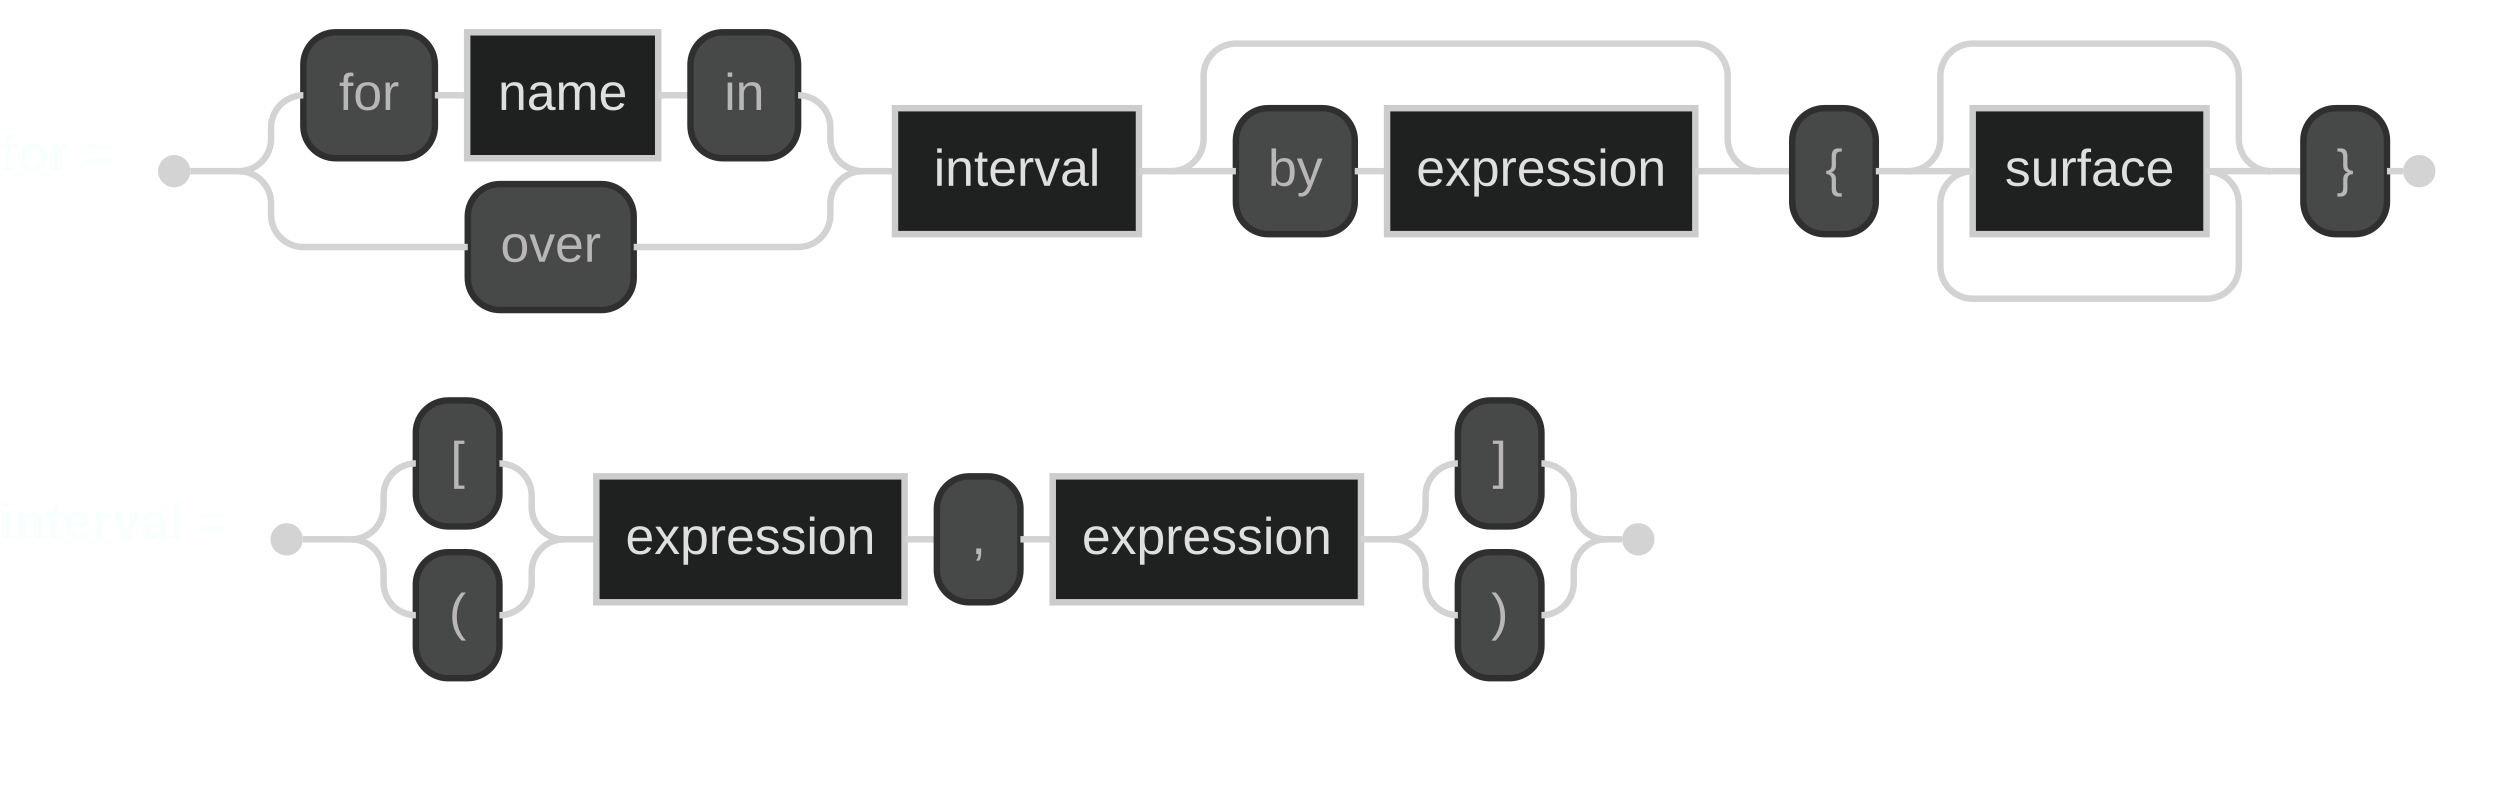
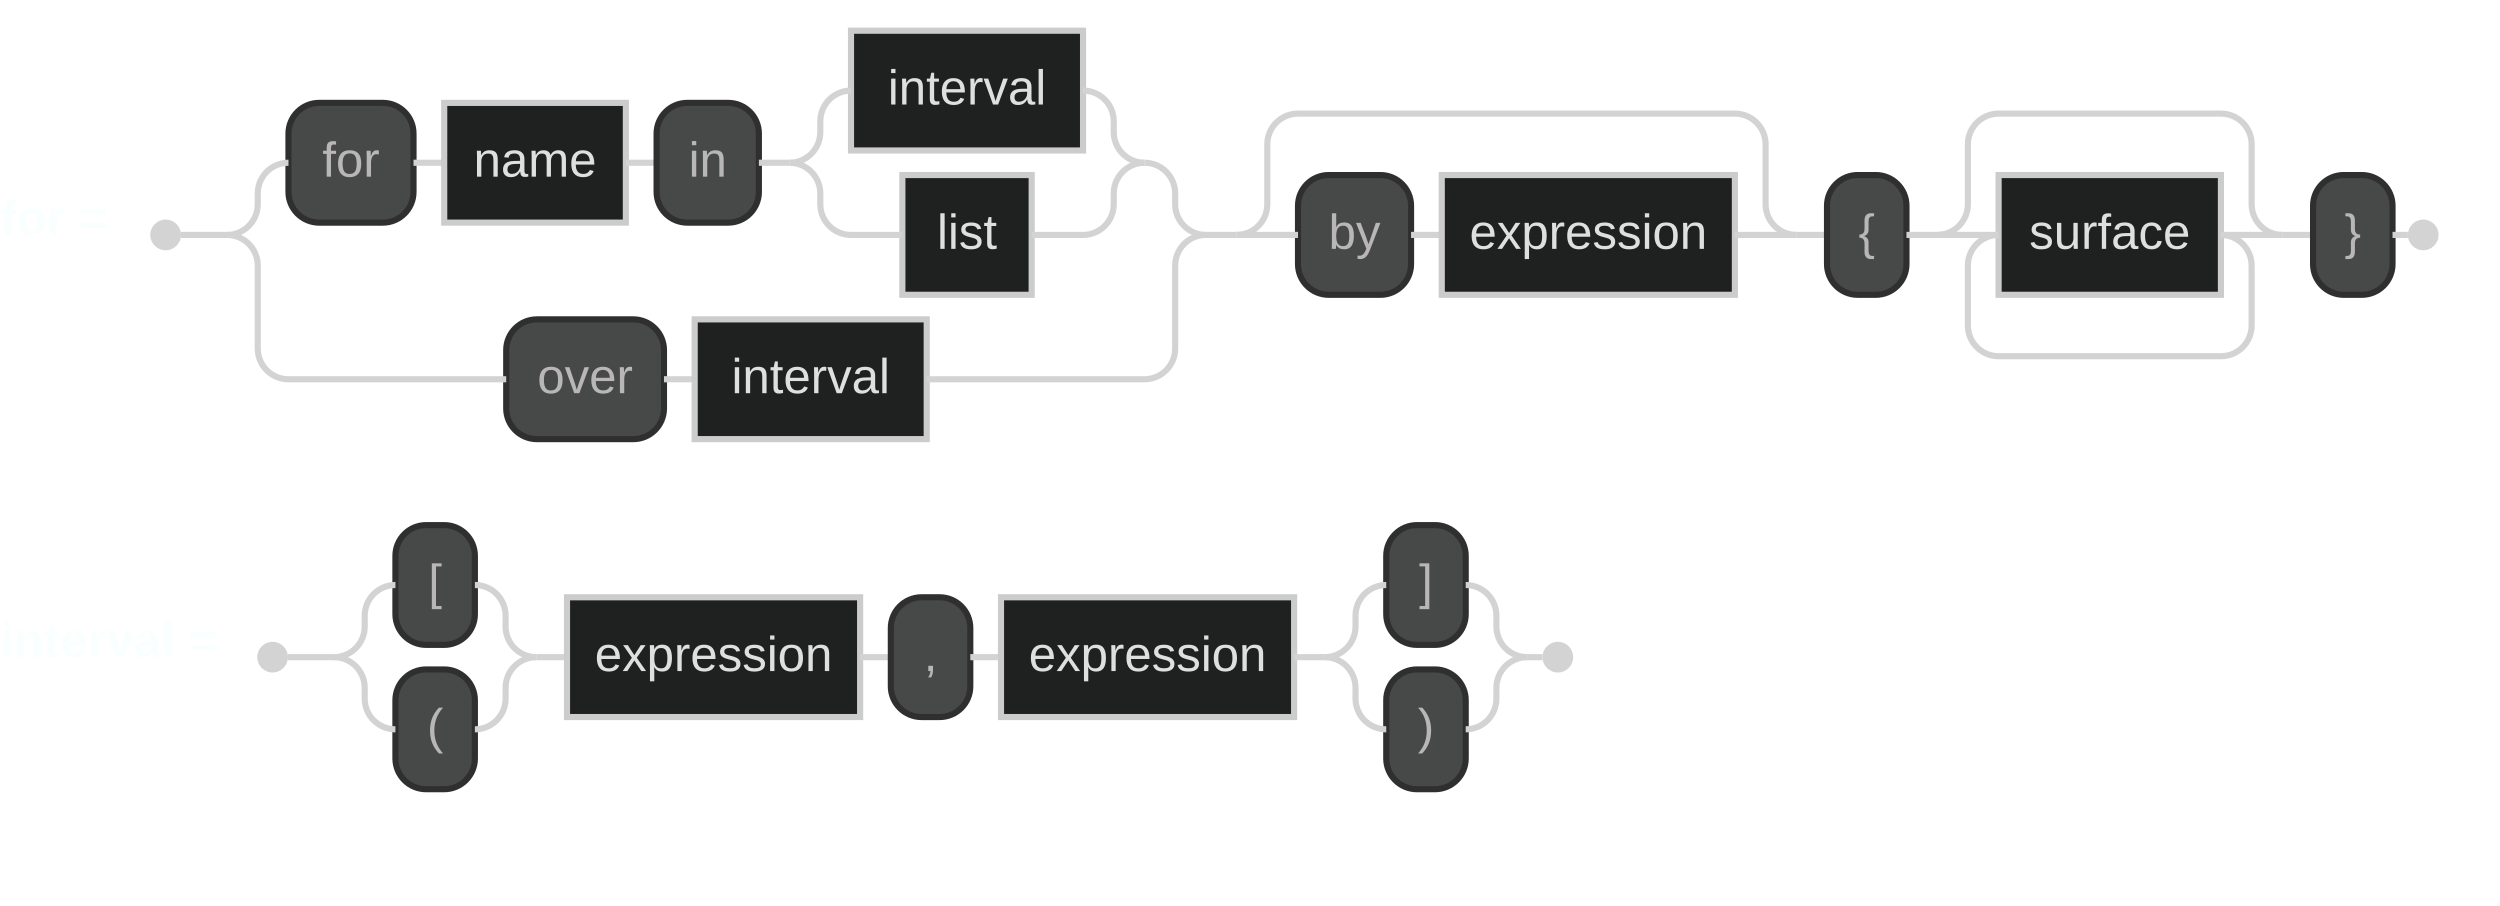
- <svg xmlns="http://www.w3.org/2000/svg" id="my-svg" width="100%" class="railroad-diagram" style="max-width: 774.109px; background-color: transparent;" viewBox="0 0 774.109 248" role="graphics-document document" aria-roledescription="railroadEbnf">
+ <svg xmlns="http://www.w3.org/2000/svg" id="my-svg" width="100%" class="railroad-diagram" style="max-width: 814.109px; background-color: transparent;" viewBox="0 0 814.109 295" role="graphics-document document" aria-roledescription="railroadEbnf">
  <style>#my-svg{font-family:"trebuchet ms",verdana,arial,sans-serif;font-size:16px;fill:#ccc;}@keyframes edge-animation-frame{from{stroke-dashoffset:0;}}@keyframes dash{to{stroke-dashoffset:0;}}#my-svg .edge-animation-slow{stroke-dasharray:9,5!important;stroke-dashoffset:900;animation:dash 50s linear infinite;stroke-linecap:round;}#my-svg .edge-animation-fast{stroke-dasharray:9,5!important;stroke-dashoffset:900;animation:dash 20s linear infinite;stroke-linecap:round;}#my-svg .error-icon{fill:#a44141;}#my-svg .error-text{fill:#ddd;stroke:#ddd;}#my-svg .edge-thickness-normal{stroke-width:1px;}#my-svg .edge-thickness-thick{stroke-width:3.5px;}#my-svg .edge-pattern-solid{stroke-dasharray:0;}#my-svg .edge-thickness-invisible{stroke-width:0;fill:none;}#my-svg .edge-pattern-dashed{stroke-dasharray:3;}#my-svg .edge-pattern-dotted{stroke-dasharray:2;}#my-svg .marker{fill:lightgrey;stroke:lightgrey;}#my-svg .marker.cross{stroke:lightgrey;}#my-svg svg{font-family:"trebuchet ms",verdana,arial,sans-serif;font-size:16px;}#my-svg p{margin:0;}#my-svg .railroad-diagram{font-family:"trebuchet ms",verdana,arial,sans-serif;font-size:16px;}#my-svg .railroad-terminal rect{fill:hsl(180, 1.587%, 28.353%);stroke:hsl(180, 0%, 18.353%);stroke-width:2px;}#my-svg .railroad-terminal text{fill:rgb(183.848, 181.552, 181.552);font-family:"trebuchet ms",verdana,arial,sans-serif;font-size:16px;text-anchor:middle;dominant-baseline:middle;}#my-svg .railroad-nonterminal rect{fill:#1f2020;stroke:#cccccc;stroke-width:2px;}#my-svg .railroad-nonterminal text{fill:#e0dfdf;font-family:"trebuchet ms",verdana,arial,sans-serif;font-size:16px;text-anchor:middle;dominant-baseline:middle;}#my-svg .railroad-line{stroke:lightgrey;stroke-width:2px;fill:none;}#my-svg .railroad-start circle,#my-svg .railroad-end circle{fill:lightgrey;}#my-svg .railroad-comment ellipse{fill:#181818;stroke:hsl(20, 0%, 2.353%);stroke-width:2px;}#my-svg .railroad-comment text{fill:rgb(223, 223.667, 224);font-style:italic;font-family:"trebuchet ms",verdana,arial,sans-serif;font-size:16px;text-anchor:middle;dominant-baseline:middle;}#my-svg .railroad-special rect{fill:hsl(20, 1.587%, 12.353%);stroke:hsl(20, 0%, 2.353%);stroke-width:2px;stroke-dasharray:5,3;}#my-svg .railroad-special text{fill:#e0dfdf;font-family:"trebuchet ms",verdana,arial,sans-serif;font-size:16px;text-anchor:middle;dominant-baseline:middle;}#my-svg .railroad-rule-name{font-weight:bold;fill:#F9FFFE;font-family:"trebuchet ms",verdana,arial,sans-serif;font-size:16px;}#my-svg .node .neo-node{stroke:#ccc;}#my-svg [data-look="neo"].node rect,#my-svg [data-look="neo"].cluster rect,#my-svg [data-look="neo"].node polygon{stroke:url(#my-svg-gradient);filter:drop-shadow( 1px 2px 2px rgba(185,185,185,1));}#my-svg [data-look="neo"].swimlane.cluster rect{filter:none;}#my-svg [data-look="neo"].node path{stroke:url(#my-svg-gradient);stroke-width:1px;}#my-svg [data-look="neo"].node .outer-path{filter:drop-shadow( 1px 2px 2px rgba(185,185,185,1));}#my-svg [data-look="neo"].node .neo-line path{stroke:#ccc;filter:none;}#my-svg [data-look="neo"].node circle{stroke:url(#my-svg-gradient);filter:drop-shadow( 1px 2px 2px rgba(185,185,185,1));}#my-svg [data-look="neo"].node circle .state-start{fill:#000000;}#my-svg [data-look="neo"].icon-shape .icon{fill:url(#my-svg-gradient);filter:drop-shadow( 1px 2px 2px rgba(185,185,185,1));}#my-svg [data-look="neo"].icon-shape .icon-neo path{stroke:url(#my-svg-gradient);filter:drop-shadow( 1px 2px 2px rgba(185,185,185,1));}#my-svg :root{--mermaid-font-family:"trebuchet ms",verdana,arial,sans-serif;}</style>
  <g />
  <g class="railroad-rule" transform="translate(0, 10)">
    <g transform="translate(73.9375, 0)">
      <g class="railroad-sequence">
        <g class="railroad-choice" transform="translate(0, 0)">
          <g class="railroad-sequence" transform="translate(20, 0)">
-             <g class="railroad-terminal" transform="translate(0, 0)">
+             <g class="railroad-terminal" transform="translate(0, 23.5)">
              <rect x="0" y="0" width="40.719" height="39" rx="10" ry="10" />
              <text x="20.359" y="19.5">for</text>
            </g>
-             <path class="railroad-line" d="M 40.719 19.5 L 50.719 19.5" />
-             <g class="railroad-nonterminal" transform="translate(50.71875, 0)">
+             <path class="railroad-line" d="M 40.719 43 L 50.719 43" />
+             <g class="railroad-nonterminal" transform="translate(50.71875, 23.5)">
              <rect x="0" y="0" width="59.156" height="39" />
              <text x="29.578" y="19.5">name</text>
            </g>
-             <path class="railroad-line" d="M 109.875 19.5 L 119.875 19.5" />
-             <g class="railroad-terminal" transform="translate(119.875, 0)">
+             <path class="railroad-line" d="M 109.875 43 L 119.875 43" />
+             <g class="railroad-terminal" transform="translate(119.875, 23.5)">
              <rect x="0" y="0" width="33.312" height="39" rx="10" ry="10" />
              <text x="16.656" y="19.5">in</text>
            </g>
+             <path class="railroad-line" d="M 153.188 43 L 163.188 43" />
+             <g class="railroad-choice" transform="translate(163.1875, 0)">
+               <g class="railroad-nonterminal" transform="translate(20, 0)">
+                 <rect x="0" y="0" width="75.562" height="39" />
+                 <text x="37.781" y="19.5">interval</text>
+               </g>
+               <path class="railroad-line" d="M 0 43 A 10 10 0 0 0 10 33 L 10 29.5 A 10 10 0 0 1 20 19.5 L 20 19.5" />
+               <path class="railroad-line" d="M 95.562 19.5 L 95.562 19.5 A 10 10 0 0 1 105.562 29.5 L 105.562 33 A 10 10 0 0 0 115.562 43" />
+               <g class="railroad-nonterminal" transform="translate(36.72656, 47)">
+                 <rect x="0" y="0" width="42.109" height="39" />
+                 <text x="21.055" y="19.5">list</text>
+               </g>
+               <path class="railroad-line" d="M 0 43 A 10 10 0 0 1 10 53 L 10 56.5 A 10 10 0 0 0 20 66.5 L 36.727 66.5" />
+               <path class="railroad-line" d="M 78.836 66.5 L 95.562 66.5 A 10 10 0 0 0 105.562 56.5 L 105.562 53 A 10 10 0 0 1 115.562 43" />
+             </g>
          </g>
-           <path class="railroad-line" d="M 0 43 A 10 10 0 0 0 10 33 L 10 29.5 A 10 10 0 0 1 20 19.5 L 20 19.5" />
-           <path class="railroad-line" d="M 173.188 19.5 L 173.188 19.5 A 10 10 0 0 1 183.188 29.5 L 183.188 33 A 10 10 0 0 0 193.188 43" />
-           <g class="railroad-terminal" transform="translate(70.90625, 47)">
-             <rect x="0" y="0" width="51.375" height="39" rx="10" ry="10" />
-             <text x="25.688" y="19.5">over</text>
+           <path class="railroad-line" d="M 0 66.5 A 10 10 0 0 0 10 56.5 L 10 53 A 10 10 0 0 1 20 43 L 20 43" />
+           <path class="railroad-line" d="M 298.75 43 L 298.75 43 A 10 10 0 0 1 308.75 53 L 308.75 56.5 A 10 10 0 0 0 318.75 66.5" />
+           <g class="railroad-sequence" transform="translate(90.90625, 94)">
+             <g class="railroad-terminal" transform="translate(0, 0)">
+               <rect x="0" y="0" width="51.375" height="39" rx="10" ry="10" />
+               <text x="25.688" y="19.5">over</text>
+             </g>
+             <path class="railroad-line" d="M 51.375 19.5 L 61.375 19.5" />
+             <g class="railroad-nonterminal" transform="translate(61.375, 0)">
+               <rect x="0" y="0" width="75.562" height="39" />
+               <text x="37.781" y="19.5">interval</text>
+             </g>
          </g>
-           <path class="railroad-line" d="M 0 43 A 10 10 0 0 1 10 53 L 10 56.5 A 10 10 0 0 0 20 66.5 L 70.906 66.5" />
-           <path class="railroad-line" d="M 122.281 66.5 L 173.188 66.5 A 10 10 0 0 0 183.188 56.5 L 183.188 53 A 10 10 0 0 1 193.188 43" />
+           <path class="railroad-line" d="M 0 66.5 A 10 10 0 0 1 10 76.5 L 10 103.5 A 10 10 0 0 0 20 113.5 L 90.906 113.5" />
+           <path class="railroad-line" d="M 227.844 113.5 L 298.75 113.5 A 10 10 0 0 0 308.75 103.5 L 308.75 76.5 A 10 10 0 0 1 318.75 66.5" />
        </g>
-         <path class="railroad-line" d="M 193.188 43 L 203.188 43" />
-         <g class="railroad-nonterminal" transform="translate(203.1875, 23.5)">
-           <rect x="0" y="0" width="75.562" height="39" />
-           <text x="37.781" y="19.5">interval</text>
-         </g>
-         <path class="railroad-line" d="M 278.75 43 L 288.75 43" />
-         <g class="railroad-optional" transform="translate(288.75, 3.5)">
+         <path class="railroad-line" d="M 318.75 66.5 L 328.75 66.5" />
+         <g class="railroad-optional" transform="translate(328.75, 27)">
          <g class="railroad-sequence" transform="translate(20, 20)">
            <g class="railroad-terminal" transform="translate(0, 0)">
              <rect x="0" y="0" width="36.812" height="39" rx="10" ry="10" />
              <text x="18.406" y="19.5">by</text>
            </g>
            <path class="railroad-line" d="M 36.812 19.5 L 46.812 19.5" />
            <g class="railroad-nonterminal" transform="translate(46.8125, 0)">
              <rect x="0" y="0" width="95.453" height="39" />
              <text x="47.727" y="19.5">expression</text>
            </g>
          </g>
          <path class="railroad-line" d="M 0 39.5 L 20 39.5" />
          <path class="railroad-line" d="M 162.266 39.5 L 182.266 39.5" />
          <path class="railroad-line" d="M 0 39.5 A 10 10 0 0 0 10 29.5 L 10 10 A 10 10 0 0 1 20 0 L 162.266 0 A 10 10 0 0 1 172.266 10 L 172.266 29.5 A 10 10 0 0 0 182.266 39.5" />
        </g>
-         <path class="railroad-line" d="M 471.016 43 L 481.016 43" />
-         <g class="railroad-terminal" transform="translate(481.0156, 23.5)">
+         <path class="railroad-line" d="M 511.016 66.5 L 521.016 66.5" />
+         <g class="railroad-terminal" transform="translate(521.0156, 47)">
          <rect x="0" y="0" width="25.875" height="39" rx="10" ry="10" />
          <text x="12.938" y="19.5">{</text>
        </g>
-         <path class="railroad-line" d="M 506.891 43 L 516.891 43" />
-         <g class="railroad-repetition" transform="translate(516.8906, 3.5)">
+         <path class="railroad-line" d="M 546.891 66.5 L 556.891 66.5" />
+         <g class="railroad-repetition" transform="translate(556.8906, 27)">
          <g class="railroad-nonterminal" transform="translate(20, 20)">
            <rect x="0" y="0" width="72.406" height="39" />
            <text x="36.203" y="19.5">surface</text>
          </g>
          <path class="railroad-line" d="M 0 39.5 L 20 39.5" />
          <path class="railroad-line" d="M 92.406 39.5 L 112.406 39.5" />
          <path class="railroad-line" d="M 92.406 39.5 A 10 10 0 0 1 102.406 49.5 L 102.406 69 A 10 10 0 0 1 92.406 79 L 20 79 A 10 10 0 0 1 10 69 L 10 49.5 A 10 10 0 0 1 20 39.5" />
          <path class="railroad-line" d="M 0 39.5 A 10 10 0 0 0 10 29.5 L 10 10 A 10 10 0 0 1 20 0 L 92.406 0 A 10 10 0 0 1 102.406 10 L 102.406 29.5 A 10 10 0 0 0 112.406 39.5" />
        </g>
-         <path class="railroad-line" d="M 629.297 43 L 639.297 43" />
-         <g class="railroad-terminal" transform="translate(639.2969, 23.5)">
+         <path class="railroad-line" d="M 669.297 66.5 L 679.297 66.5" />
+         <g class="railroad-terminal" transform="translate(679.2969, 47)">
          <rect x="0" y="0" width="25.875" height="39" rx="10" ry="10" />
          <text x="12.938" y="19.5">}</text>
        </g>
      </g>
    </g>
    <g class="railroad-rule-name-group">
-       <text class="railroad-rule-name" x="0" y="43">for =</text>
+       <text class="railroad-rule-name" x="0" y="66.5">for =</text>
    </g>
    <g class="railroad-start">
-       <circle cx="53.938" cy="43" r="5" />
+       <circle cx="53.938" cy="66.5" r="5" />
    </g>
    <g class="railroad-end">
-       <circle cx="749.109" cy="43" r="5" />
+       <circle cx="789.109" cy="66.5" r="5" />
    </g>
-     <path class="railroad-line" d="M 58.938 43 L 73.938 43" />
-     <path class="railroad-line" d="M 739.109 43 L 744.109 43" />
+     <path class="railroad-line" d="M 58.938 66.5 L 73.938 66.5" />
+     <path class="railroad-line" d="M 779.109 66.5 L 784.109 66.5" />
  </g>
-   <g class="railroad-rule" transform="translate(0, 124)">
+   <g class="railroad-rule" transform="translate(0, 171)">
    <g transform="translate(108.7656, 0)">
      <g class="railroad-sequence">
        <g class="railroad-choice" transform="translate(0, 0)">
          <g class="railroad-terminal" transform="translate(20, 0)">
            <rect x="0" y="0" width="25.875" height="39" rx="10" ry="10" />
            <text x="12.938" y="19.5">[</text>
          </g>
          <path class="railroad-line" d="M 0 43 A 10 10 0 0 0 10 33 L 10 29.5 A 10 10 0 0 1 20 19.5 L 20 19.5" />
          <path class="railroad-line" d="M 45.875 19.5 L 45.875 19.5 A 10 10 0 0 1 55.875 29.5 L 55.875 33 A 10 10 0 0 0 65.875 43" />
          <g class="railroad-terminal" transform="translate(20, 47)">
            <rect x="0" y="0" width="25.875" height="39" rx="10" ry="10" />
            <text x="12.938" y="19.5">(</text>
          </g>
          <path class="railroad-line" d="M 0 43 A 10 10 0 0 1 10 53 L 10 56.5 A 10 10 0 0 0 20 66.5 L 20 66.5" />
          <path class="railroad-line" d="M 45.875 66.5 L 45.875 66.5 A 10 10 0 0 0 55.875 56.5 L 55.875 53 A 10 10 0 0 1 65.875 43" />
        </g>
        <path class="railroad-line" d="M 65.875 43 L 75.875 43" />
        <g class="railroad-nonterminal" transform="translate(75.875, 23.5)">
          <rect x="0" y="0" width="95.453" height="39" />
          <text x="47.727" y="19.5">expression</text>
        </g>
        <path class="railroad-line" d="M 171.328 43 L 181.328 43" />
        <g class="railroad-terminal" transform="translate(181.3281, 23.5)">
          <rect x="0" y="0" width="25.875" height="39" rx="10" ry="10" />
          <text x="12.938" y="19.5">,</text>
        </g>
        <path class="railroad-line" d="M 207.203 43 L 217.203 43" />
        <g class="railroad-nonterminal" transform="translate(217.2031, 23.5)">
          <rect x="0" y="0" width="95.453" height="39" />
          <text x="47.727" y="19.5">expression</text>
        </g>
        <path class="railroad-line" d="M 312.656 43 L 322.656 43" />
        <g class="railroad-choice" transform="translate(322.6562, 0)">
          <g class="railroad-terminal" transform="translate(20, 0)">
            <rect x="0" y="0" width="25.875" height="39" rx="10" ry="10" />
            <text x="12.938" y="19.5">]</text>
          </g>
          <path class="railroad-line" d="M 0 43 A 10 10 0 0 0 10 33 L 10 29.5 A 10 10 0 0 1 20 19.5 L 20 19.5" />
          <path class="railroad-line" d="M 45.875 19.5 L 45.875 19.5 A 10 10 0 0 1 55.875 29.5 L 55.875 33 A 10 10 0 0 0 65.875 43" />
          <g class="railroad-terminal" transform="translate(20, 47)">
            <rect x="0" y="0" width="25.875" height="39" rx="10" ry="10" />
            <text x="12.938" y="19.5">)</text>
          </g>
          <path class="railroad-line" d="M 0 43 A 10 10 0 0 1 10 53 L 10 56.5 A 10 10 0 0 0 20 66.5 L 20 66.5" />
          <path class="railroad-line" d="M 45.875 66.5 L 45.875 66.5 A 10 10 0 0 0 55.875 56.5 L 55.875 53 A 10 10 0 0 1 65.875 43" />
        </g>
      </g>
    </g>
    <g class="railroad-rule-name-group">
      <text class="railroad-rule-name" x="0" y="43">interval =</text>
    </g>
    <g class="railroad-start">
      <circle cx="88.766" cy="43" r="5" />
    </g>
    <g class="railroad-end">
      <circle cx="507.297" cy="43" r="5" />
    </g>
    <path class="railroad-line" d="M 93.766 43 L 108.766 43" />
    <path class="railroad-line" d="M 497.297 43 L 502.297 43" />
  </g>
</svg>
